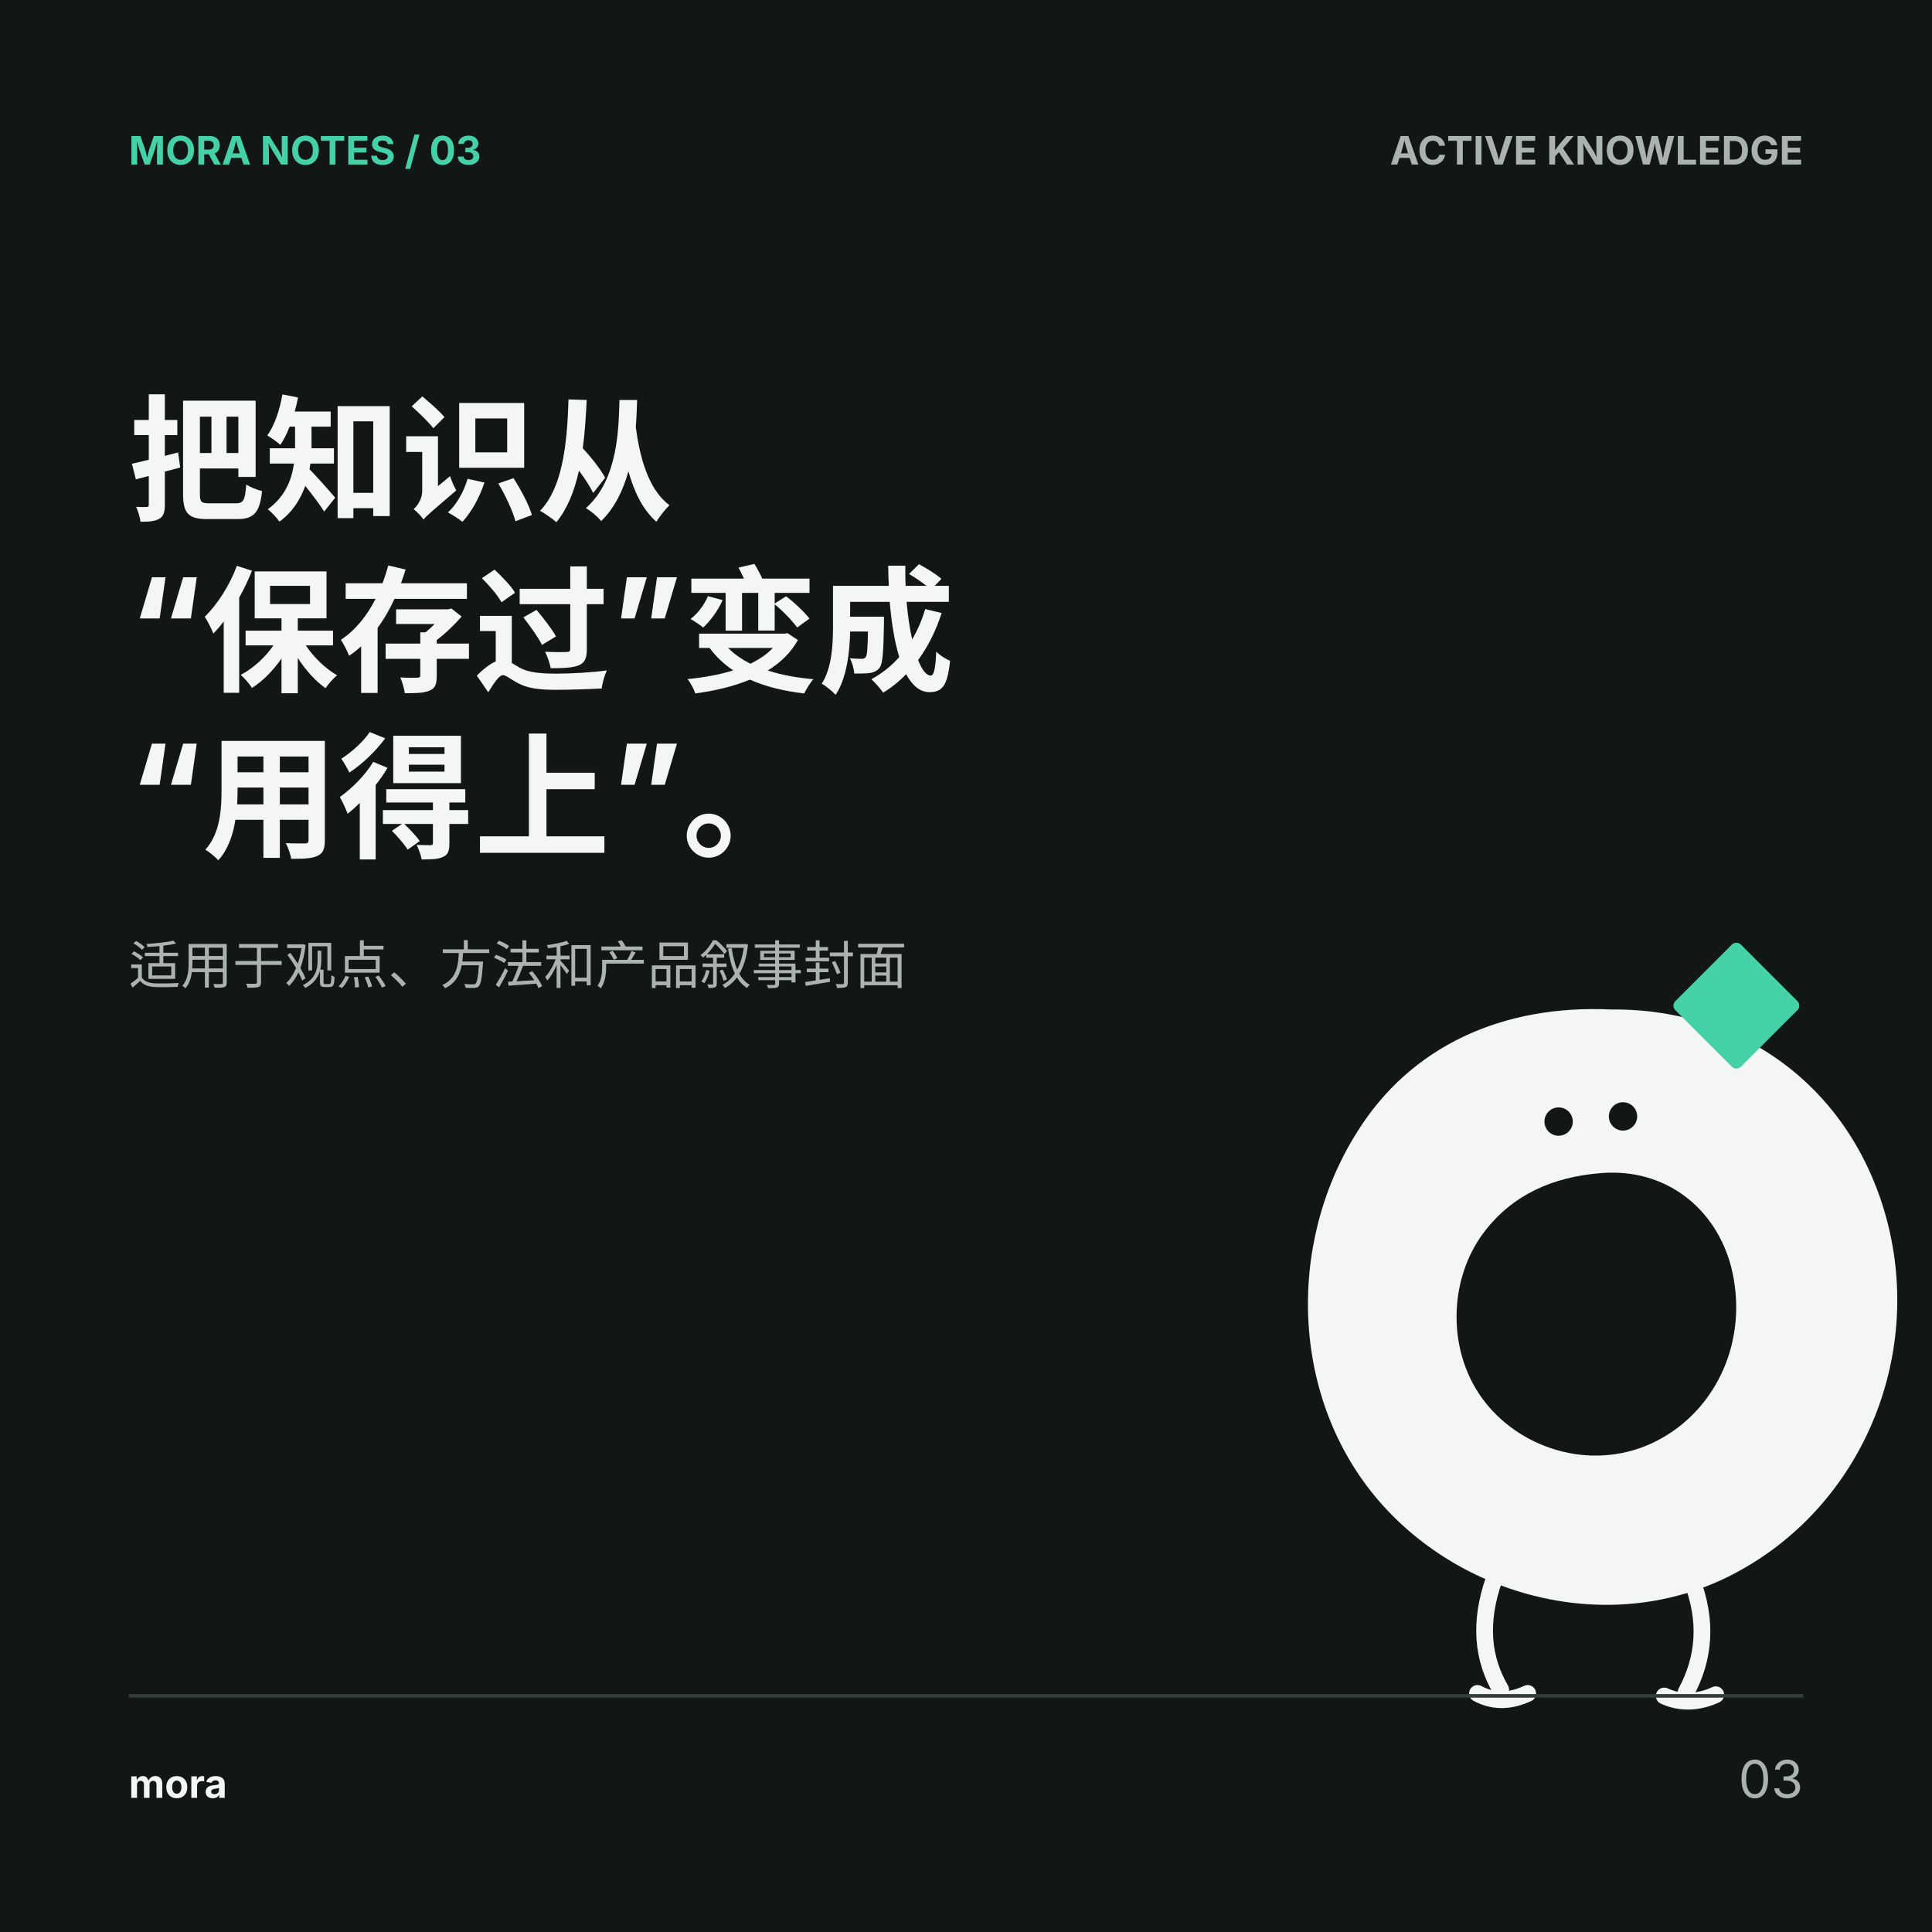
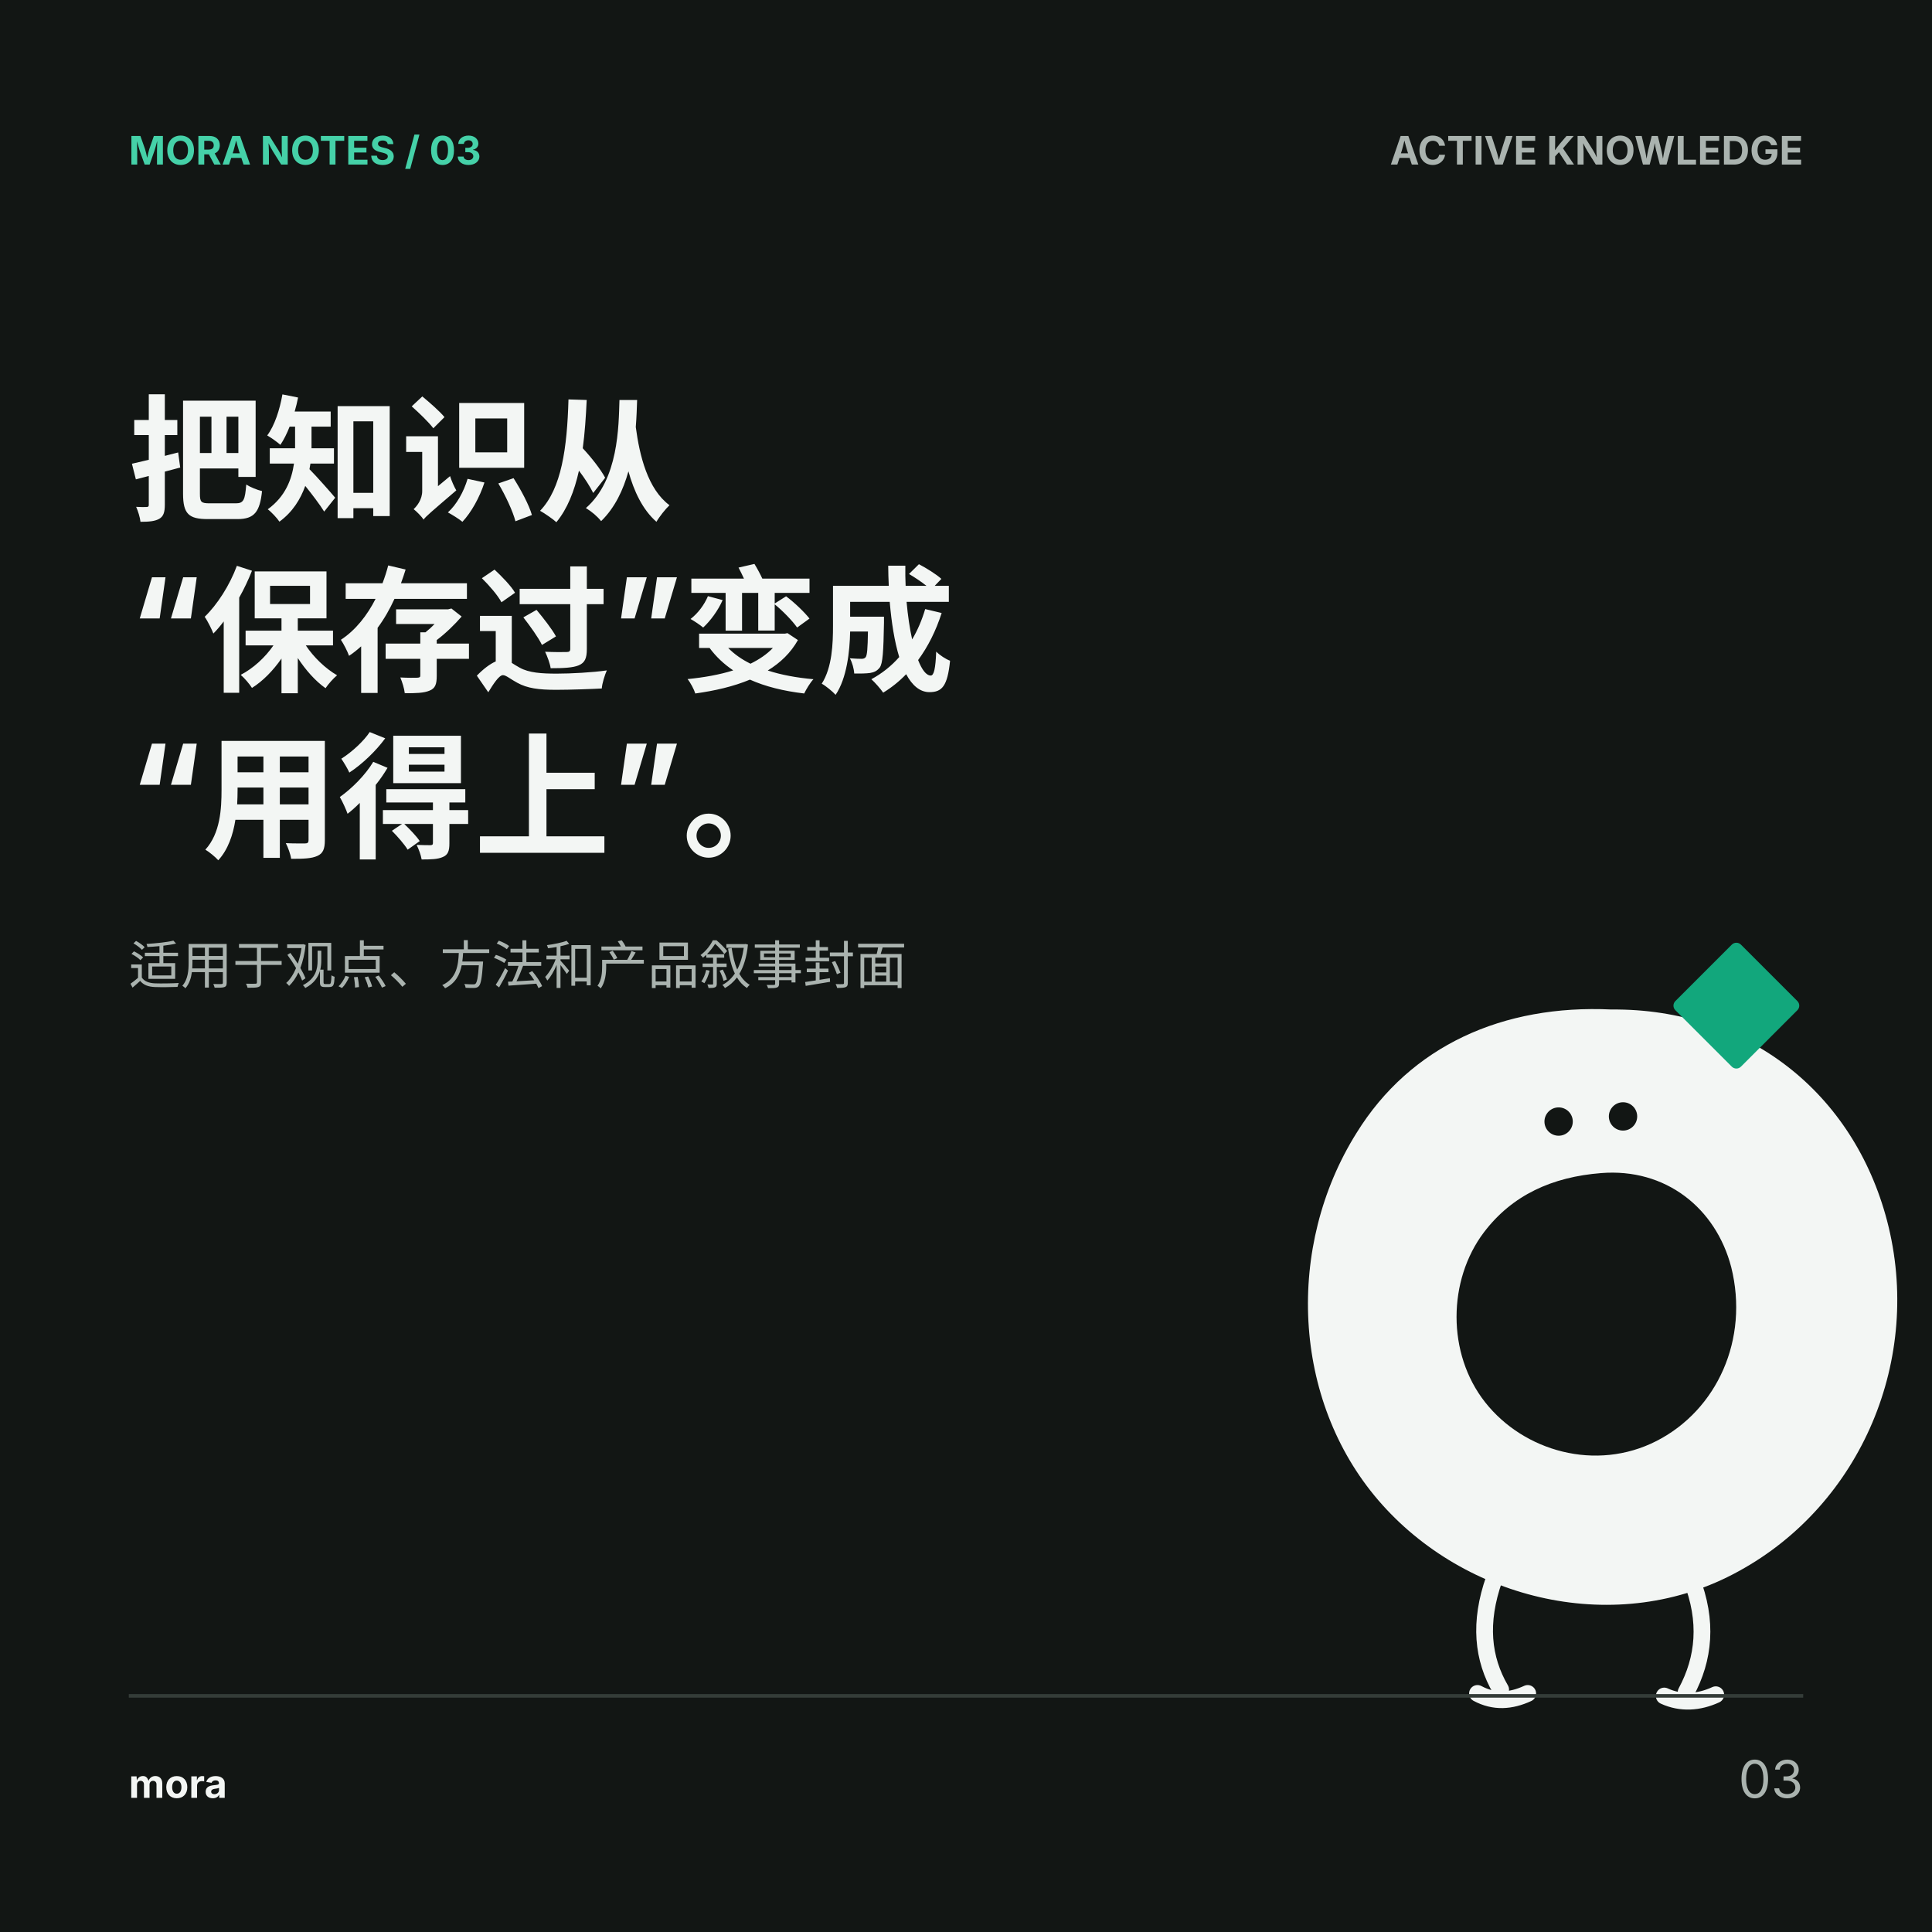
<svg xmlns="http://www.w3.org/2000/svg" width="1080" height="1080" viewBox="0 0 1080 1080" role="img" aria-label="Mora IP cover template">
-   <style>text{font-family:Inter,"Microsoft YaHei",sans-serif;letter-spacing:0}.light{fill:#F3F6F4}.muted{fill:#AAB3AF}.green{fill:#45D1A8}.title{font-size:76px;font-weight:700}.meta{font-size:22px;font-weight:650}.body{font-size:29px}</style>
+   <style>text{font-family:Inter,"Microsoft YaHei",sans-serif;letter-spacing:0}.light{fill:#F3F6F4}.muted{fill:#AAB3AF}.green{fill:#45D1A8}.brand-green{fill:#12A77C}.title{font-size:76px;font-weight:700}.meta{font-size:22px;font-weight:650}.body{font-size:29px}</style>
  <rect width="1080" height="1080" fill="#121614" />
  <text x="72" y="92" class="green meta">MORA NOTES / 03</text>
  <text x="1008" y="92" text-anchor="end" class="muted meta">ACTIVE KNOWLEDGE</text>
  <g id="editable-title" class="light title">
    <text x="72" y="285">把知识从</text>
    <text x="72" y="378">“保存过”变成</text>
    <text x="72" y="471">“用得上”。</text>
  </g>
  <text x="72" y="550" class="muted body">适用于观点、方法和产品叙事封面</text>
  <g id="mora-ip" transform="translate(530 380) scale(.72)">
    <path fill="#F3F6F4" fill-rule="evenodd" d="M515 256C621 255 703 321 729 420C757 527 709 640 614 692C520 744 401 715 334 637C267 559 262 440 317 352C359 284 431 252 515 256ZM507 383C557 379 596 410 608 456C622 512 597 567 550 591C503 615 447 599 417 561C387 523 388 466 416 429C438 400 469 386 507 383Z" />
    <circle cx="474" cy="343" r="11" fill="#121614" />
    <circle cx="524" cy="339" r="11" fill="#121614" />
-     <rect x="576" y="217" width="72" height="72" rx="5" transform="rotate(45 612 253)" class="green" />
+     <rect x="576" y="217" width="72" height="72" rx="5" transform="rotate(45 612 253)" class="brand-green" />
    <g fill="none" stroke="#F3F6F4" stroke-width="13" stroke-linecap="round" stroke-linejoin="round">
      <path d="M424 698C412 732 415 760 429 784M577 698C590 731 587 760 573 786" />
      <path d="M411 787C424 794 437 793 450 787M556 789C569 795 583 794 596 788" />
    </g>
  </g>
  <path d="M72 948H1008" fill="none" stroke="#343C38" stroke-width="2" />
  <text x="72" y="1005" class="light meta">mora</text>
  <text x="1008" y="1005" text-anchor="end" class="muted body">03</text>
</svg>
